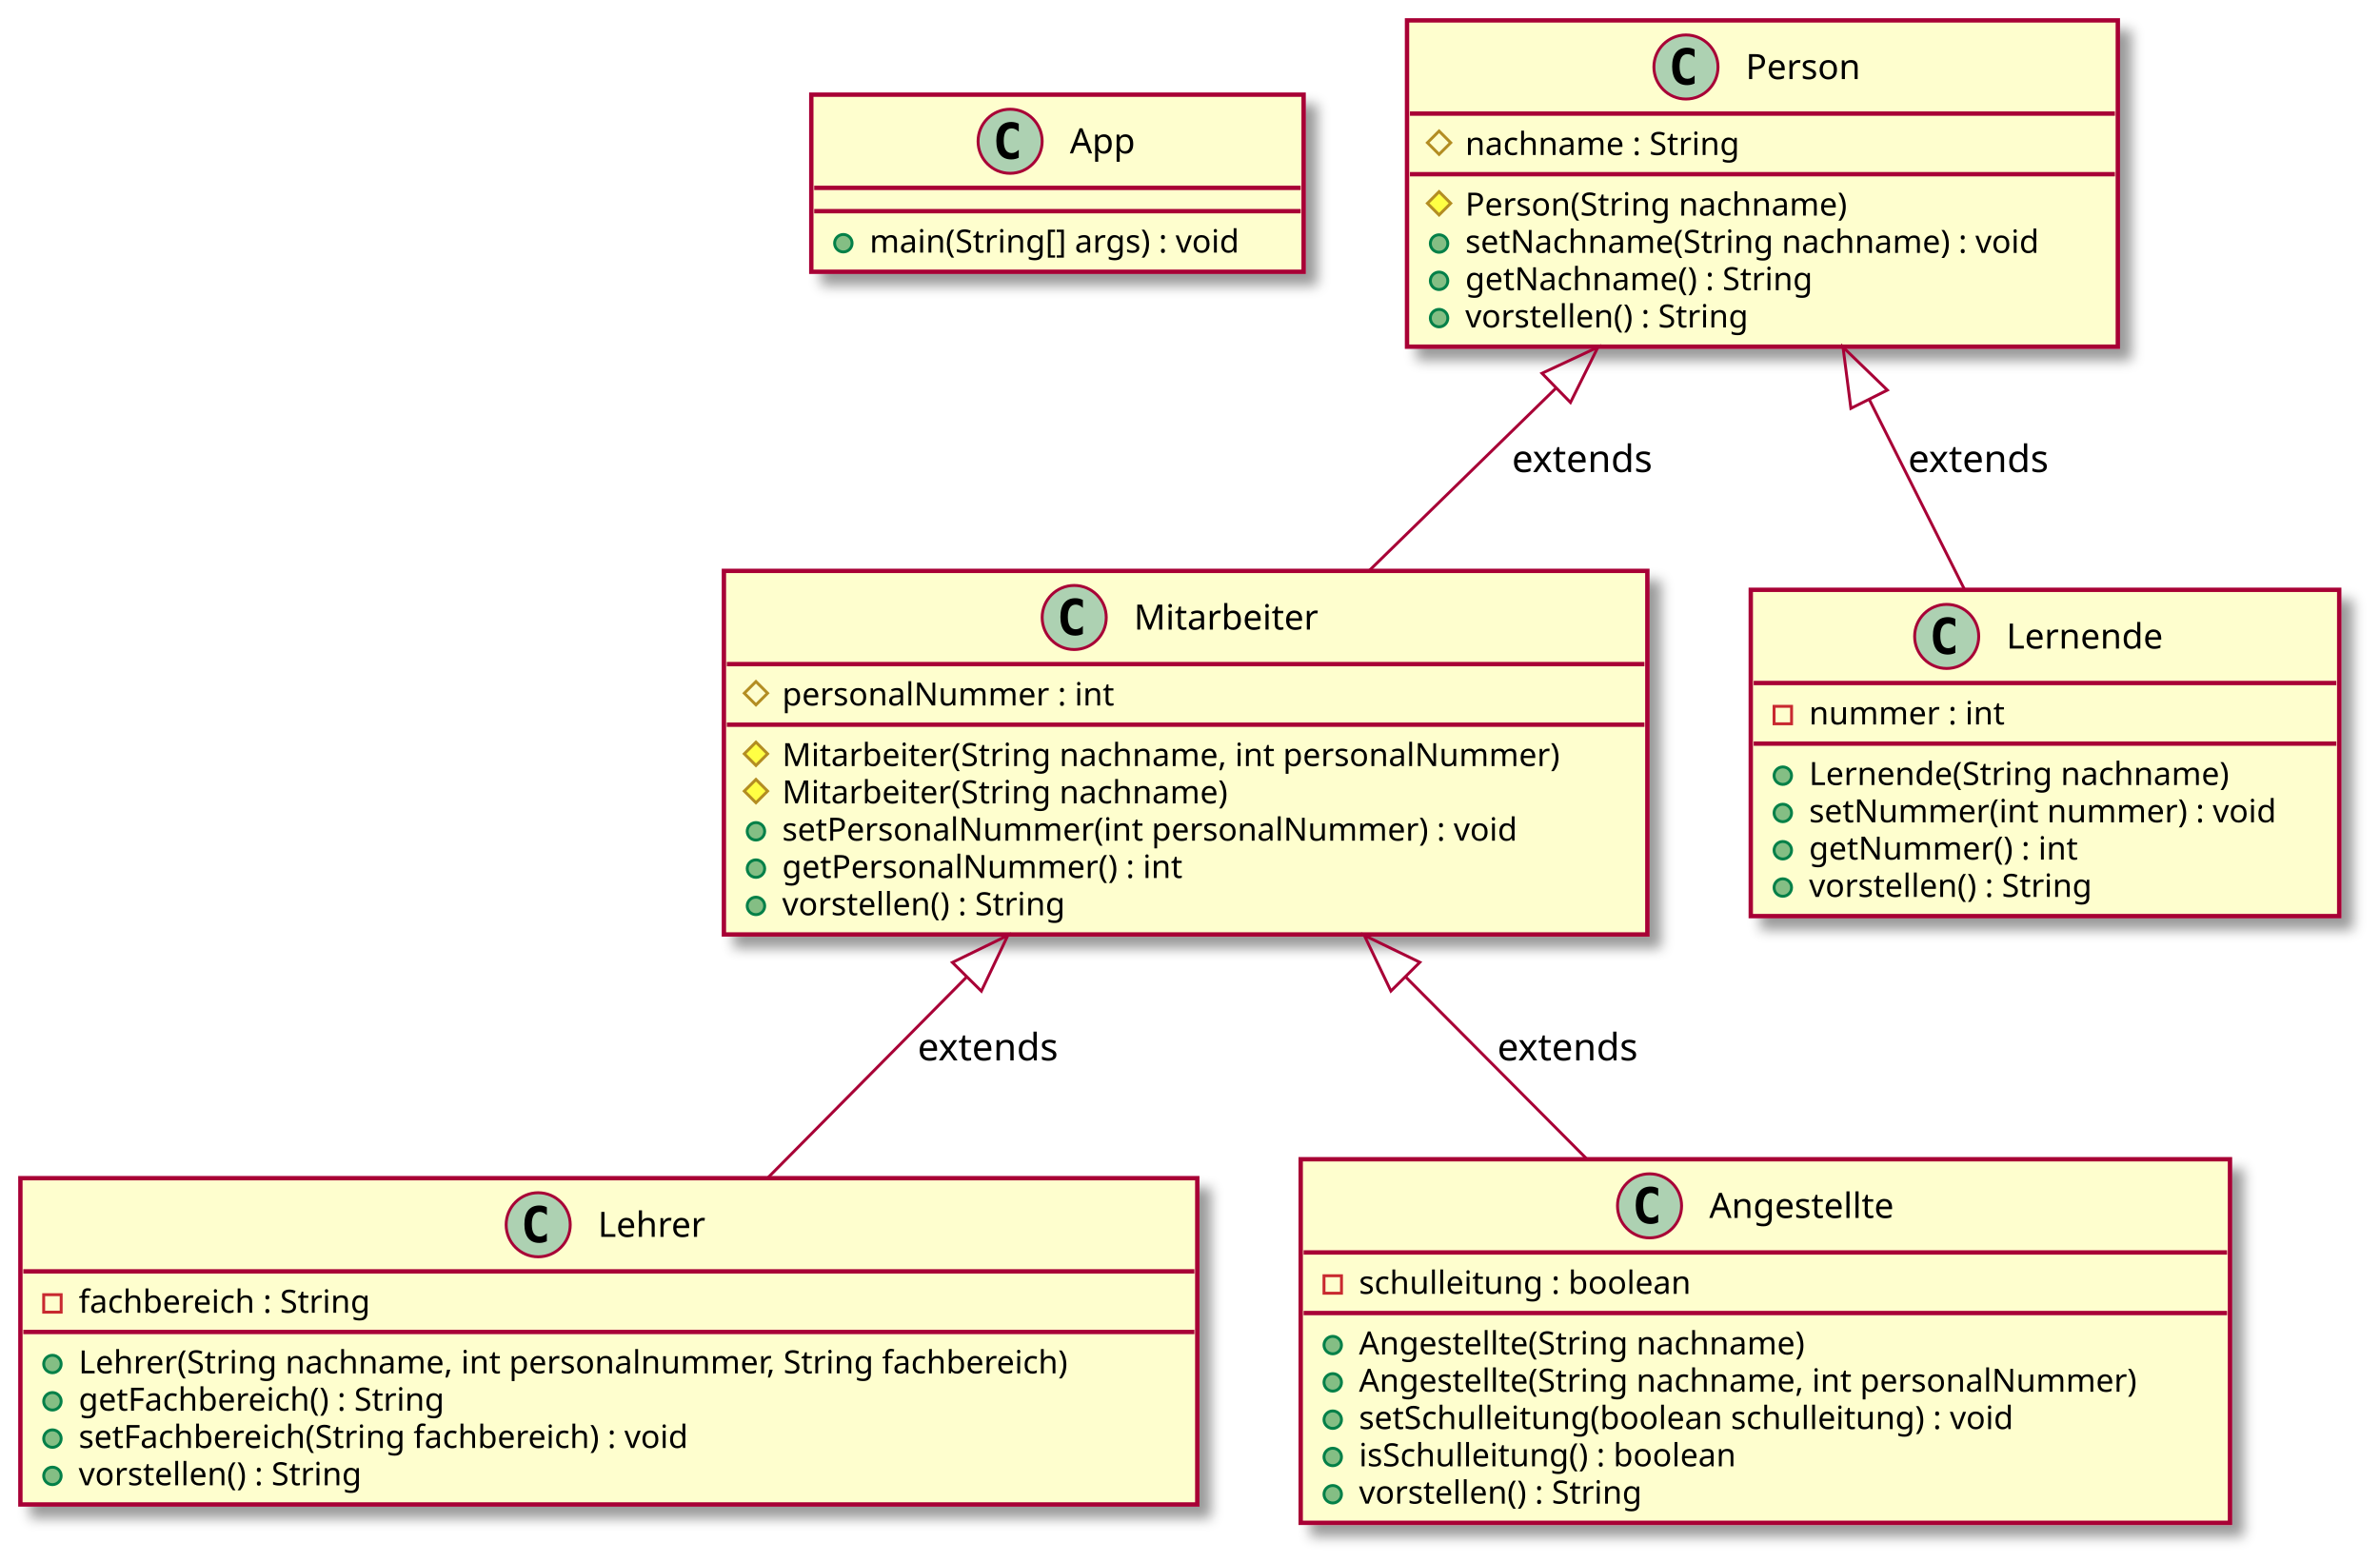
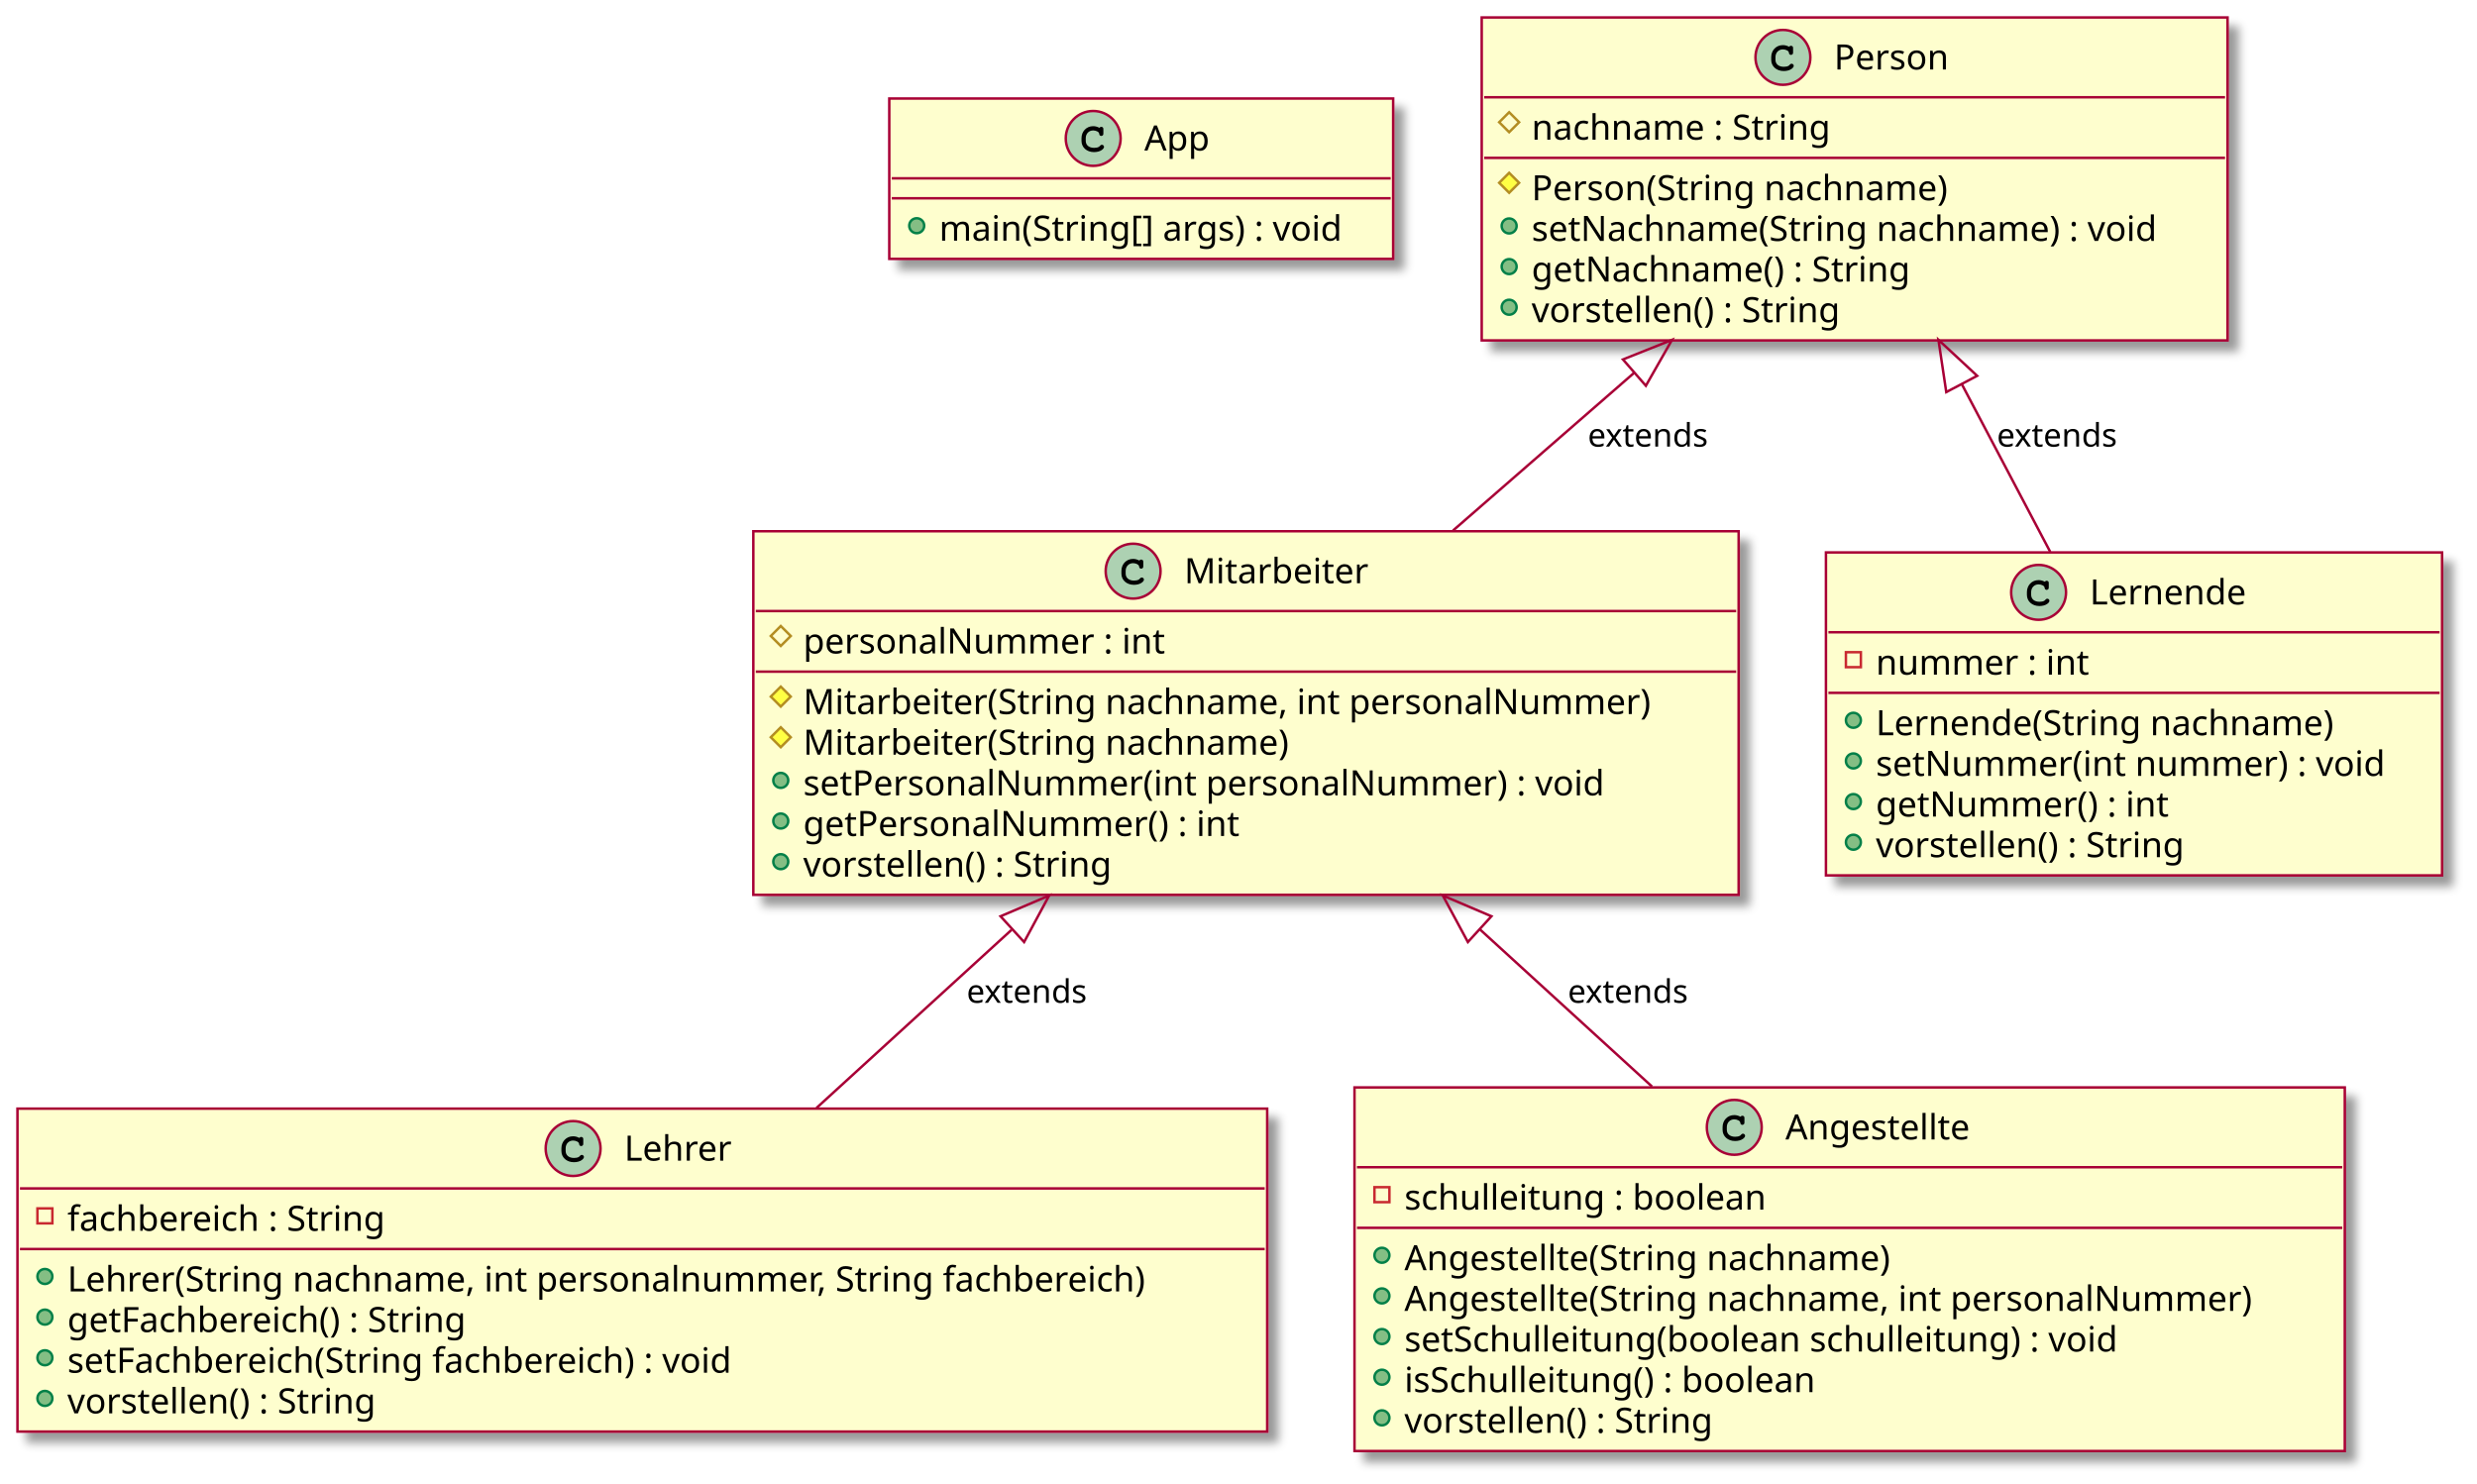
- <svg xmlns="http://www.w3.org/2000/svg" contentScriptType="application/ecmascript" contentStyleType="text/css" height="536px" preserveAspectRatio="none" style="width:817px;height:536px;background:#FFFFFF;" version="1.1" viewBox="0 0 817 536" width="817px" zoomAndPan="magnify">
+ <svg xmlns="http://www.w3.org/2000/svg" contentStyleType="text/css" height="595px" preserveAspectRatio="none" style="width:993px;height:595px;background:#FFFFFF;" version="1.1" viewBox="0 0 993 595" width="993px" zoomAndPan="magnify">
  <defs>
-     <filter height="300%" id="f7f2cm9ciohlc" width="300%" x="-1" y="-1">
+     <filter height="300%" id="fwn3jv5fwcq51" width="300%" x="-1" y="-1">
      <feGaussianBlur result="blurOut" stdDeviation="2.0" />
      <feColorMatrix in="blurOut" result="blurOut2" type="matrix" values="0 0 0 0 0 0 0 0 0 0 0 0 0 0 0 0 0 0 .4 0" />
      <feOffset dx="4.0" dy="4.0" in="blurOut2" result="blurOut3" />
      <feBlend in="SourceGraphic" in2="blurOut3" mode="normal" />
    </filter>
  </defs>
  <g>
-     <rect codeLine="1" fill="#FEFECE" filter="url(#f7f2cm9ciohlc)" height="60.805" id="App" style="stroke:#A80036;stroke-width:1.5;" width="169" x="278.5" y="32.5" />
-     <ellipse cx="346.75" cy="48.5" fill="#ADD1B2" rx="11" ry="11" style="stroke:#A80036;stroke-width:1.0;" />
-     <path d="M349.719,54.141 Q349.141,54.438 348.5,54.578 Q347.859,54.734 347.156,54.734 Q344.656,54.734 343.328,53.094 Q342.016,51.438 342.016,48.312 Q342.016,45.188 343.328,43.531 Q344.656,41.875 347.156,41.875 Q347.859,41.875 348.5,42.031 Q349.156,42.188 349.719,42.484 L349.719,45.203 Q349.094,44.625 348.5,44.359 Q347.906,44.078 347.281,44.078 Q345.938,44.078 345.25,45.156 Q344.562,46.219 344.562,48.312 Q344.562,50.406 345.25,51.484 Q345.938,52.547 347.281,52.547 Q347.906,52.547 348.5,52.281 Q349.094,52 349.719,51.422 L349.719,54.141 Z " fill="#000000" />
-     <text fill="#000000" font-family="sans-serif" font-size="12" lengthAdjust="spacing" textLength="24" x="367.25" y="52.654">App</text>
-     <line style="stroke:#A80036;stroke-width:1.5;" x1="279.5" x2="446.5" y1="64.5" y2="64.5" />
-     <line style="stroke:#A80036;stroke-width:1.5;" x1="279.5" x2="446.5" y1="72.5" y2="72.5" />
-     <ellipse cx="289.5" cy="83.5" fill="#84BE84" rx="3" ry="3" style="stroke:#038048;stroke-width:1.0;" />
-     <text fill="#000000" font-family="sans-serif" font-size="11" lengthAdjust="spacing" textLength="143" x="298.5" y="86.71">main(String[] args) : void</text>
-     <rect codeLine="4" fill="#FEFECE" filter="url(#f7f2cm9ciohlc)" height="112.023" id="Person" style="stroke:#A80036;stroke-width:1.5;" width="244" x="483" y="7" />
-     <ellipse cx="578.75" cy="23" fill="#ADD1B2" rx="11" ry="11" style="stroke:#A80036;stroke-width:1.0;" />
-     <path d="M581.719,28.641 Q581.141,28.938 580.5,29.078 Q579.859,29.234 579.156,29.234 Q576.656,29.234 575.328,27.594 Q574.016,25.938 574.016,22.812 Q574.016,19.688 575.328,18.031 Q576.656,16.375 579.156,16.375 Q579.859,16.375 580.5,16.531 Q581.156,16.688 581.719,16.984 L581.719,19.703 Q581.094,19.125 580.5,18.859 Q579.906,18.578 579.281,18.578 Q577.938,18.578 577.25,19.656 Q576.562,20.719 576.562,22.812 Q576.562,24.906 577.25,25.984 Q577.938,27.047 579.281,27.047 Q579.906,27.047 580.5,26.781 Q581.094,26.5 581.719,25.922 L581.719,28.641 Z " fill="#000000" />
-     <text fill="#000000" font-family="sans-serif" font-size="12" lengthAdjust="spacing" textLength="44" x="599.25" y="27.154">Person</text>
-     <line style="stroke:#A80036;stroke-width:1.5;" x1="484" x2="726" y1="39" y2="39" />
-     <polygon fill="none" points="494,45,498,49,494,53,490,49" style="stroke:#B38D22;stroke-width:1.0;" />
-     <text fill="#000000" font-family="sans-serif" font-size="11" lengthAdjust="spacing" textLength="105" x="503" y="53.21">nachname : String</text>
-     <line style="stroke:#A80036;stroke-width:1.5;" x1="484" x2="726" y1="59.805" y2="59.805" />
-     <polygon fill="#FFFF44" points="494,65.805,498,69.805,494,73.805,490,69.805" style="stroke:#B38D22;stroke-width:1.0;" />
-     <text fill="#000000" font-family="sans-serif" font-size="11" lengthAdjust="spacing" textLength="145" x="503" y="74.015">Person(String nachname)</text>
-     <ellipse cx="494" cy="83.609" fill="#84BE84" rx="3" ry="3" style="stroke:#038048;stroke-width:1.0;" />
-     <text fill="#000000" font-family="sans-serif" font-size="11" lengthAdjust="spacing" textLength="218" x="503" y="86.82">setNachname(String nachname) : void</text>
-     <ellipse cx="494" cy="96.414" fill="#84BE84" rx="3" ry="3" style="stroke:#038048;stroke-width:1.0;" />
-     <text fill="#000000" font-family="sans-serif" font-size="11" lengthAdjust="spacing" textLength="132" x="503" y="99.624">getNachname() : String</text>
-     <ellipse cx="494" cy="109.219" fill="#84BE84" rx="3" ry="3" style="stroke:#038048;stroke-width:1.0;" />
-     <text fill="#000000" font-family="sans-serif" font-size="11" lengthAdjust="spacing" textLength="110" x="503" y="112.429">vorstellen() : String</text>
-     <rect codeLine="11" fill="#FEFECE" filter="url(#f7f2cm9ciohlc)" height="124.828" id="Mitarbeiter" style="stroke:#A80036;stroke-width:1.5;" width="317" x="248.5" y="196" />
-     <ellipse cx="368.75" cy="212" fill="#ADD1B2" rx="11" ry="11" style="stroke:#A80036;stroke-width:1.0;" />
-     <path d="M371.719,217.641 Q371.141,217.938 370.5,218.078 Q369.859,218.234 369.156,218.234 Q366.656,218.234 365.328,216.594 Q364.016,214.938 364.016,211.812 Q364.016,208.688 365.328,207.031 Q366.656,205.375 369.156,205.375 Q369.859,205.375 370.5,205.531 Q371.156,205.688 371.719,205.984 L371.719,208.703 Q371.094,208.125 370.5,207.859 Q369.906,207.578 369.281,207.578 Q367.938,207.578 367.25,208.656 Q366.562,209.719 366.562,211.812 Q366.562,213.906 367.25,214.984 Q367.938,216.047 369.281,216.047 Q369.906,216.047 370.5,215.781 Q371.094,215.5 371.719,214.922 L371.719,217.641 Z " fill="#000000" />
-     <text fill="#000000" font-family="sans-serif" font-size="12" lengthAdjust="spacing" textLength="68" x="389.25" y="216.154">Mitarbeiter</text>
-     <line style="stroke:#A80036;stroke-width:1.5;" x1="249.5" x2="564.5" y1="228" y2="228" />
-     <polygon fill="none" points="259.5,234,263.5,238,259.5,242,255.5,238" style="stroke:#B38D22;stroke-width:1.0;" />
-     <text fill="#000000" font-family="sans-serif" font-size="11" lengthAdjust="spacing" textLength="125" x="268.5" y="242.21">personalNummer : int</text>
-     <line style="stroke:#A80036;stroke-width:1.5;" x1="249.5" x2="564.5" y1="248.805" y2="248.805" />
-     <polygon fill="#FFFF44" points="259.5,254.805,263.5,258.805,259.5,262.805,255.5,258.805" style="stroke:#B38D22;stroke-width:1.0;" />
-     <text fill="#000000" font-family="sans-serif" font-size="11" lengthAdjust="spacing" textLength="291" x="268.5" y="263.015">Mitarbeiter(String nachname, int personalNummer)</text>
-     <polygon fill="#FFFF44" points="259.5,267.609,263.5,271.609,259.5,275.609,255.5,271.609" style="stroke:#B38D22;stroke-width:1.0;" />
-     <text fill="#000000" font-family="sans-serif" font-size="11" lengthAdjust="spacing" textLength="166" x="268.5" y="275.82">Mitarbeiter(String nachname)</text>
-     <ellipse cx="259.5" cy="285.414" fill="#84BE84" rx="3" ry="3" style="stroke:#038048;stroke-width:1.0;" />
-     <text fill="#000000" font-family="sans-serif" font-size="11" lengthAdjust="spacing" textLength="277" x="268.5" y="288.625">setPersonalNummer(int personalNummer) : void</text>
-     <ellipse cx="259.5" cy="298.219" fill="#84BE84" rx="3" ry="3" style="stroke:#038048;stroke-width:1.0;" />
-     <text fill="#000000" font-family="sans-serif" font-size="11" lengthAdjust="spacing" textLength="151" x="268.5" y="301.429">getPersonalNummer() : int</text>
-     <ellipse cx="259.5" cy="311.023" fill="#84BE84" rx="3" ry="3" style="stroke:#038048;stroke-width:1.0;" />
-     <text fill="#000000" font-family="sans-serif" font-size="11" lengthAdjust="spacing" textLength="110" x="268.5" y="314.234">vorstellen() : String</text>
-     <rect codeLine="19" fill="#FEFECE" filter="url(#f7f2cm9ciohlc)" height="112.023" id="Lehrer" style="stroke:#A80036;stroke-width:1.5;" width="404" x="7" y="404.5" />
-     <ellipse cx="184.75" cy="420.5" fill="#ADD1B2" rx="11" ry="11" style="stroke:#A80036;stroke-width:1.0;" />
-     <path d="M187.719,426.141 Q187.141,426.438 186.5,426.578 Q185.859,426.734 185.156,426.734 Q182.656,426.734 181.328,425.094 Q180.016,423.438 180.016,420.312 Q180.016,417.188 181.328,415.531 Q182.656,413.875 185.156,413.875 Q185.859,413.875 186.5,414.031 Q187.156,414.188 187.719,414.484 L187.719,417.203 Q187.094,416.625 186.5,416.359 Q185.906,416.078 185.281,416.078 Q183.938,416.078 183.25,417.156 Q182.562,418.219 182.562,420.312 Q182.562,422.406 183.25,423.484 Q183.938,424.547 185.281,424.547 Q185.906,424.547 186.5,424.281 Q187.094,424 187.719,423.422 L187.719,426.141 Z " fill="#000000" />
-     <text fill="#000000" font-family="sans-serif" font-size="12" lengthAdjust="spacing" textLength="40" x="205.25" y="424.654">Lehrer</text>
-     <line style="stroke:#A80036;stroke-width:1.5;" x1="8" x2="410" y1="436.5" y2="436.5" />
-     <rect fill="none" height="6" style="stroke:#C82930;stroke-width:1.0;" width="6" x="15" y="444.5" />
-     <text fill="#000000" font-family="sans-serif" font-size="11" lengthAdjust="spacing" textLength="112" x="27" y="450.71">fachbereich : String</text>
-     <line style="stroke:#A80036;stroke-width:1.5;" x1="8" x2="410" y1="457.305" y2="457.305" />
-     <ellipse cx="18" cy="468.305" fill="#84BE84" rx="3" ry="3" style="stroke:#038048;stroke-width:1.0;" />
-     <text fill="#000000" font-family="sans-serif" font-size="11" lengthAdjust="spacing" textLength="378" x="27" y="471.515">Lehrer(String nachname, int personalnummer, String fachbereich)</text>
-     <ellipse cx="18" cy="481.109" fill="#84BE84" rx="3" ry="3" style="stroke:#038048;stroke-width:1.0;" />
-     <text fill="#000000" font-family="sans-serif" font-size="11" lengthAdjust="spacing" textLength="140" x="27" y="484.32">getFachbereich() : String</text>
-     <ellipse cx="18" cy="493.914" fill="#84BE84" rx="3" ry="3" style="stroke:#038048;stroke-width:1.0;" />
-     <text fill="#000000" font-family="sans-serif" font-size="11" lengthAdjust="spacing" textLength="233" x="27" y="497.125">setFachbereich(String fachbereich) : void</text>
-     <ellipse cx="18" cy="506.719" fill="#84BE84" rx="3" ry="3" style="stroke:#038048;stroke-width:1.0;" />
-     <text fill="#000000" font-family="sans-serif" font-size="11" lengthAdjust="spacing" textLength="110" x="27" y="509.929">vorstellen() : String</text>
-     <rect codeLine="26" fill="#FEFECE" filter="url(#f7f2cm9ciohlc)" height="124.828" id="Angestellte" style="stroke:#A80036;stroke-width:1.5;" width="319" x="446.5" y="398" />
-     <ellipse cx="566.25" cy="414" fill="#ADD1B2" rx="11" ry="11" style="stroke:#A80036;stroke-width:1.0;" />
-     <path d="M569.219,419.641 Q568.641,419.938 568,420.078 Q567.359,420.234 566.656,420.234 Q564.156,420.234 562.828,418.594 Q561.516,416.938 561.516,413.812 Q561.516,410.688 562.828,409.031 Q564.156,407.375 566.656,407.375 Q567.359,407.375 568,407.531 Q568.656,407.688 569.219,407.984 L569.219,410.703 Q568.594,410.125 568,409.859 Q567.406,409.578 566.781,409.578 Q565.438,409.578 564.75,410.656 Q564.062,411.719 564.062,413.812 Q564.062,415.906 564.75,416.984 Q565.438,418.047 566.781,418.047 Q567.406,418.047 568,417.781 Q568.594,417.5 569.219,416.922 L569.219,419.641 Z " fill="#000000" />
-     <text fill="#000000" font-family="sans-serif" font-size="12" lengthAdjust="spacing" textLength="71" x="586.75" y="418.154">Angestellte</text>
-     <line style="stroke:#A80036;stroke-width:1.5;" x1="447.5" x2="764.5" y1="430" y2="430" />
-     <rect fill="none" height="6" style="stroke:#C82930;stroke-width:1.0;" width="6" x="454.5" y="438" />
-     <text fill="#000000" font-family="sans-serif" font-size="11" lengthAdjust="spacing" textLength="125" x="466.5" y="444.21">schulleitung : boolean</text>
-     <line style="stroke:#A80036;stroke-width:1.5;" x1="447.5" x2="764.5" y1="450.805" y2="450.805" />
-     <ellipse cx="457.5" cy="461.805" fill="#84BE84" rx="3" ry="3" style="stroke:#038048;stroke-width:1.0;" />
-     <text fill="#000000" font-family="sans-serif" font-size="11" lengthAdjust="spacing" textLength="168" x="466.5" y="465.015">Angestellte(String nachname)</text>
-     <ellipse cx="457.5" cy="474.609" fill="#84BE84" rx="3" ry="3" style="stroke:#038048;stroke-width:1.0;" />
-     <text fill="#000000" font-family="sans-serif" font-size="11" lengthAdjust="spacing" textLength="293" x="466.5" y="477.82">Angestellte(String nachname, int personalNummer)</text>
-     <ellipse cx="457.5" cy="487.414" fill="#84BE84" rx="3" ry="3" style="stroke:#038048;stroke-width:1.0;" />
-     <text fill="#000000" font-family="sans-serif" font-size="11" lengthAdjust="spacing" textLength="247" x="466.5" y="490.625">setSchulleitung(boolean schulleitung) : void</text>
-     <ellipse cx="457.5" cy="500.219" fill="#84BE84" rx="3" ry="3" style="stroke:#038048;stroke-width:1.0;" />
-     <text fill="#000000" font-family="sans-serif" font-size="11" lengthAdjust="spacing" textLength="144" x="466.5" y="503.429">isSchulleitung() : boolean</text>
-     <ellipse cx="457.5" cy="513.023" fill="#84BE84" rx="3" ry="3" style="stroke:#038048;stroke-width:1.0;" />
-     <text fill="#000000" font-family="sans-serif" font-size="11" lengthAdjust="spacing" textLength="110" x="466.5" y="516.234">vorstellen() : String</text>
-     <rect codeLine="34" fill="#FEFECE" filter="url(#f7f2cm9ciohlc)" height="112.023" id="Lernende" style="stroke:#A80036;stroke-width:1.5;" width="202" x="601" y="202.5" />
-     <ellipse cx="668.25" cy="218.5" fill="#ADD1B2" rx="11" ry="11" style="stroke:#A80036;stroke-width:1.0;" />
-     <path d="M671.219,224.141 Q670.641,224.438 670,224.578 Q669.359,224.734 668.656,224.734 Q666.156,224.734 664.828,223.094 Q663.516,221.438 663.516,218.312 Q663.516,215.188 664.828,213.531 Q666.156,211.875 668.656,211.875 Q669.359,211.875 670,212.031 Q670.656,212.188 671.219,212.484 L671.219,215.203 Q670.594,214.625 670,214.359 Q669.406,214.078 668.781,214.078 Q667.438,214.078 666.75,215.156 Q666.062,216.219 666.062,218.312 Q666.062,220.406 666.75,221.484 Q667.438,222.547 668.781,222.547 Q669.406,222.547 670,222.281 Q670.594,222 671.219,221.422 L671.219,224.141 Z " fill="#000000" />
-     <text fill="#000000" font-family="sans-serif" font-size="12" lengthAdjust="spacing" textLength="59" x="688.75" y="222.654">Lernende</text>
-     <line style="stroke:#A80036;stroke-width:1.5;" x1="602" x2="802" y1="234.5" y2="234.5" />
-     <rect fill="none" height="6" style="stroke:#C82930;stroke-width:1.0;" width="6" x="609" y="242.5" />
-     <text fill="#000000" font-family="sans-serif" font-size="11" lengthAdjust="spacing" textLength="74" x="621" y="248.71">nummer : int</text>
-     <line style="stroke:#A80036;stroke-width:1.5;" x1="602" x2="802" y1="255.305" y2="255.305" />
-     <ellipse cx="612" cy="266.305" fill="#84BE84" rx="3" ry="3" style="stroke:#038048;stroke-width:1.0;" />
-     <text fill="#000000" font-family="sans-serif" font-size="11" lengthAdjust="spacing" textLength="158" x="621" y="269.515">Lernende(String nachname)</text>
-     <ellipse cx="612" cy="279.109" fill="#84BE84" rx="3" ry="3" style="stroke:#038048;stroke-width:1.0;" />
-     <text fill="#000000" font-family="sans-serif" font-size="11" lengthAdjust="spacing" textLength="176" x="621" y="282.32">setNummer(int nummer) : void</text>
-     <ellipse cx="612" cy="291.914" fill="#84BE84" rx="3" ry="3" style="stroke:#038048;stroke-width:1.0;" />
-     <text fill="#000000" font-family="sans-serif" font-size="11" lengthAdjust="spacing" textLength="101" x="621" y="295.125">getNummer() : int</text>
-     <ellipse cx="612" cy="304.719" fill="#84BE84" rx="3" ry="3" style="stroke:#038048;stroke-width:1.0;" />
-     <text fill="#000000" font-family="sans-serif" font-size="11" lengthAdjust="spacing" textLength="110" x="621" y="307.929">vorstellen() : String</text>
-     <path codeLine="42" d="M534.07,133.32 C513.19,153.72 490.51,175.89 470.16,195.77 " fill="none" id="Person-backto-Mitarbeiter" style="stroke:#A80036;stroke-width:1.0;" />
-     <polygon fill="none" points="529.33,128.16,548.53,119.19,539.11,138.18,529.33,128.16" style="stroke:#A80036;stroke-width:1.0;" />
-     <text fill="#000000" font-family="sans-serif" font-size="13" lengthAdjust="spacing" textLength="51" x="519" y="162.067">extends</text>
-     <path codeLine="43" d="M641.7,137.2 C652.51,158.77 664.15,182 674.3,202.24 " fill="none" id="Person-backto-Lernende" style="stroke:#A80036;stroke-width:1.0;" />
-     <polygon fill="none" points="635.37,140.21,632.67,119.19,647.89,133.93,635.37,140.21" style="stroke:#A80036;stroke-width:1.0;" />
-     <text fill="#000000" font-family="sans-serif" font-size="13" lengthAdjust="spacing" textLength="51" x="655" y="162.067">extends</text>
-     <path codeLine="44" d="M331.8,335.46 C309.18,358.31 284.8,382.94 263.77,404.18 " fill="none" id="Mitarbeiter-backto-Lehrer" style="stroke:#A80036;stroke-width:1.0;" />
-     <polygon fill="none" points="326.93,330.43,345.98,321.14,336.88,340.28,326.93,330.43" style="stroke:#A80036;stroke-width:1.0;" />
-     <text fill="#000000" font-family="sans-serif" font-size="13" lengthAdjust="spacing" textLength="51" x="315" y="364.067">extends</text>
-     <path codeLine="45" d="M482.57,335.45 C503.04,356.02 524.94,378.03 544.53,397.72 " fill="none" id="Mitarbeiter-backto-Angestellte" style="stroke:#A80036;stroke-width:1.0;" />
-     <polygon fill="none" points="477.47,340.25,468.33,321.14,487.4,330.38,477.47,340.25" style="stroke:#A80036;stroke-width:1.0;" />
-     <text fill="#000000" font-family="sans-serif" font-size="13" lengthAdjust="spacing" textLength="51" x="514" y="364.067">extends</text>
+     <g id="elem_App">
+       <rect codeLine="2" fill="#FEFECE" filter="url(#fwn3jv5fwcq51)" height="64.297" id="App" style="stroke:#A80036;stroke-width:1.0;" width="202" x="356.5" y="39.5" />
+       <ellipse cx="438.25" cy="55.5" fill="#ADD1B2" rx="11" ry="11" style="stroke:#A80036;stroke-width:1.0;" />
+       <path d="M440.594,51.172 C439.656,50.734 439.062,50.594 438.188,50.594 C435.562,50.594 433.562,52.672 433.562,55.391 L433.562,56.516 C433.562,59.094 435.672,60.984 438.562,60.984 C439.781,60.984 440.938,60.688 441.688,60.141 C442.266,59.734 442.594,59.281 442.594,58.891 C442.594,58.438 442.203,58.047 441.734,58.047 C441.516,58.047 441.312,58.125 441.125,58.312 C440.672,58.797 440.672,58.797 440.484,58.891 C440.062,59.156 439.375,59.281 438.609,59.281 C436.562,59.281 435.266,58.188 435.266,56.484 L435.266,55.391 C435.266,53.609 436.516,52.297 438.25,52.297 C438.828,52.297 439.438,52.453 439.906,52.703 C440.391,52.984 440.562,53.203 440.656,53.609 C440.719,54.016 440.75,54.141 440.891,54.266 C441.031,54.406 441.266,54.516 441.484,54.516 C441.75,54.516 442.016,54.375 442.188,54.156 C442.297,54 442.328,53.812 442.328,53.391 L442.328,51.969 C442.328,51.531 442.312,51.406 442.219,51.25 C442.062,50.984 441.781,50.844 441.484,50.844 C441.188,50.844 440.984,50.938 440.766,51.25 L440.594,51.172 Z " fill="#000000" />
+       <text fill="#000000" font-family="sans-serif" font-size="14" lengthAdjust="spacing" textLength="30" x="458.75" y="60.347">App</text>
+       <line style="stroke:#A80036;stroke-width:1.0;" x1="357.5" x2="557.5" y1="71.5" y2="71.5" />
+       <line style="stroke:#A80036;stroke-width:1.0;" x1="357.5" x2="557.5" y1="79.5" y2="79.5" />
+       <ellipse cx="367.5" cy="90.5" fill="#84BE84" rx="3" ry="3" style="stroke:#038048;stroke-width:1.0;" />
+       <text fill="#000000" font-family="sans-serif" font-size="14" lengthAdjust="spacing" textLength="176" x="376.5" y="96.495">main(String[] args) : void</text>
+     </g>
+     <g id="elem_Person">
+       <rect codeLine="5" fill="#FEFECE" filter="url(#fwn3jv5fwcq51)" height="129.484" id="Person" style="stroke:#A80036;stroke-width:1.0;" width="299" x="594" y="7" />
+       <ellipse cx="714.75" cy="23" fill="#ADD1B2" rx="11" ry="11" style="stroke:#A80036;stroke-width:1.0;" />
+       <path d="M717.094,18.672 C716.156,18.234 715.562,18.094 714.688,18.094 C712.062,18.094 710.062,20.172 710.062,22.891 L710.062,24.016 C710.062,26.594 712.172,28.484 715.062,28.484 C716.281,28.484 717.438,28.188 718.188,27.641 C718.766,27.234 719.094,26.781 719.094,26.391 C719.094,25.938 718.703,25.547 718.234,25.547 C718.016,25.547 717.812,25.625 717.625,25.812 C717.172,26.297 717.172,26.297 716.984,26.391 C716.562,26.656 715.875,26.781 715.109,26.781 C713.062,26.781 711.766,25.688 711.766,23.984 L711.766,22.891 C711.766,21.109 713.016,19.797 714.75,19.797 C715.328,19.797 715.938,19.953 716.406,20.203 C716.891,20.484 717.062,20.703 717.156,21.109 C717.219,21.516 717.25,21.641 717.391,21.766 C717.531,21.906 717.766,22.016 717.984,22.016 C718.25,22.016 718.516,21.875 718.688,21.656 C718.797,21.5 718.828,21.312 718.828,20.891 L718.828,19.469 C718.828,19.031 718.812,18.906 718.719,18.75 C718.562,18.484 718.281,18.344 717.984,18.344 C717.688,18.344 717.484,18.438 717.266,18.75 L717.094,18.672 Z " fill="#000000" />
+       <text fill="#000000" font-family="sans-serif" font-size="14" lengthAdjust="spacing" textLength="49" x="735.25" y="27.847">Person</text>
+       <line style="stroke:#A80036;stroke-width:1.0;" x1="595" x2="892" y1="39" y2="39" />
+       <polygon fill="none" points="605,45,609,49,605,53,601,49" style="stroke:#B38D22;stroke-width:1.0;" />
+       <text fill="#000000" font-family="sans-serif" font-size="14" lengthAdjust="spacing" textLength="131" x="614" y="55.995">nachname : String</text>
+       <line style="stroke:#A80036;stroke-width:1.0;" x1="595" x2="892" y1="63.297" y2="63.297" />
+       <polygon fill="#FFFF44" points="605,69.297,609,73.297,605,77.297,601,73.297" style="stroke:#B38D22;stroke-width:1.0;" />
+       <text fill="#000000" font-family="sans-serif" font-size="14" lengthAdjust="spacing" textLength="181" x="614" y="80.292">Person(String nachname)</text>
+       <ellipse cx="605" cy="90.594" fill="#84BE84" rx="3" ry="3" style="stroke:#038048;stroke-width:1.0;" />
+       <text fill="#000000" font-family="sans-serif" font-size="14" lengthAdjust="spacing" textLength="273" x="614" y="96.589">setNachname(String nachname) : void</text>
+       <ellipse cx="605" cy="106.891" fill="#84BE84" rx="3" ry="3" style="stroke:#038048;stroke-width:1.0;" />
+       <text fill="#000000" font-family="sans-serif" font-size="14" lengthAdjust="spacing" textLength="167" x="614" y="112.886">getNachname() : String</text>
+       <ellipse cx="605" cy="123.188" fill="#84BE84" rx="3" ry="3" style="stroke:#038048;stroke-width:1.0;" />
+       <text fill="#000000" font-family="sans-serif" font-size="14" lengthAdjust="spacing" textLength="139" x="614" y="129.183">vorstellen() : String</text>
+     </g>
+     <g id="elem_Mitarbeiter">
+       <rect codeLine="12" fill="#FEFECE" filter="url(#fwn3jv5fwcq51)" height="145.781" id="Mitarbeiter" style="stroke:#A80036;stroke-width:1.0;" width="395" x="302" y="213" />
+       <ellipse cx="454.25" cy="229" fill="#ADD1B2" rx="11" ry="11" style="stroke:#A80036;stroke-width:1.0;" />
+       <path d="M456.594,224.672 C455.656,224.234 455.062,224.094 454.188,224.094 C451.562,224.094 449.562,226.172 449.562,228.891 L449.562,230.016 C449.562,232.594 451.672,234.484 454.562,234.484 C455.781,234.484 456.938,234.188 457.688,233.641 C458.266,233.234 458.594,232.781 458.594,232.391 C458.594,231.938 458.203,231.547 457.734,231.547 C457.516,231.547 457.312,231.625 457.125,231.812 C456.672,232.297 456.672,232.297 456.484,232.391 C456.062,232.656 455.375,232.781 454.609,232.781 C452.562,232.781 451.266,231.688 451.266,229.984 L451.266,228.891 C451.266,227.109 452.516,225.797 454.25,225.797 C454.828,225.797 455.438,225.953 455.906,226.203 C456.391,226.484 456.562,226.703 456.656,227.109 C456.719,227.516 456.75,227.641 456.891,227.766 C457.031,227.906 457.266,228.016 457.484,228.016 C457.75,228.016 458.016,227.875 458.188,227.656 C458.297,227.5 458.328,227.312 458.328,226.891 L458.328,225.469 C458.328,225.031 458.312,224.906 458.219,224.75 C458.062,224.484 457.781,224.344 457.484,224.344 C457.188,224.344 456.984,224.438 456.766,224.75 L456.594,224.672 Z " fill="#000000" />
+       <text fill="#000000" font-family="sans-serif" font-size="14" lengthAdjust="spacing" textLength="82" x="474.75" y="233.847">Mitarbeiter</text>
+       <line style="stroke:#A80036;stroke-width:1.0;" x1="303" x2="696" y1="245" y2="245" />
+       <polygon fill="none" points="313,251,317,255,313,259,309,255" style="stroke:#B38D22;stroke-width:1.0;" />
+       <text fill="#000000" font-family="sans-serif" font-size="14" lengthAdjust="spacing" textLength="156" x="322" y="261.995">personalNummer : int</text>
+       <line style="stroke:#A80036;stroke-width:1.0;" x1="303" x2="696" y1="269.297" y2="269.297" />
+       <polygon fill="#FFFF44" points="313,275.297,317,279.297,313,283.297,309,279.297" style="stroke:#B38D22;stroke-width:1.0;" />
+       <text fill="#000000" font-family="sans-serif" font-size="14" lengthAdjust="spacing" textLength="369" x="322" y="286.292">Mitarbeiter(String nachname, int personalNummer)</text>
+       <polygon fill="#FFFF44" points="313,291.594,317,295.594,313,299.594,309,295.594" style="stroke:#B38D22;stroke-width:1.0;" />
+       <text fill="#000000" font-family="sans-serif" font-size="14" lengthAdjust="spacing" textLength="214" x="322" y="302.589">Mitarbeiter(String nachname)</text>
+       <ellipse cx="313" cy="312.891" fill="#84BE84" rx="3" ry="3" style="stroke:#038048;stroke-width:1.0;" />
+       <text fill="#000000" font-family="sans-serif" font-size="14" lengthAdjust="spacing" textLength="345" x="322" y="318.886">setPersonalNummer(int personalNummer) : void</text>
+       <ellipse cx="313" cy="329.188" fill="#84BE84" rx="3" ry="3" style="stroke:#038048;stroke-width:1.0;" />
+       <text fill="#000000" font-family="sans-serif" font-size="14" lengthAdjust="spacing" textLength="190" x="322" y="335.183">getPersonalNummer() : int</text>
+       <ellipse cx="313" cy="345.484" fill="#84BE84" rx="3" ry="3" style="stroke:#038048;stroke-width:1.0;" />
+       <text fill="#000000" font-family="sans-serif" font-size="14" lengthAdjust="spacing" textLength="139" x="322" y="351.479">vorstellen() : String</text>
+     </g>
+     <g id="elem_Lehrer">
+       <rect codeLine="20" fill="#FEFECE" filter="url(#fwn3jv5fwcq51)" height="129.484" id="Lehrer" style="stroke:#A80036;stroke-width:1.0;" width="501" x="7" y="444.5" />
+       <ellipse cx="229.75" cy="460.5" fill="#ADD1B2" rx="11" ry="11" style="stroke:#A80036;stroke-width:1.0;" />
+       <path d="M232.094,456.172 C231.156,455.734 230.562,455.594 229.688,455.594 C227.062,455.594 225.062,457.672 225.062,460.391 L225.062,461.516 C225.062,464.094 227.172,465.984 230.062,465.984 C231.281,465.984 232.438,465.688 233.188,465.141 C233.766,464.734 234.094,464.281 234.094,463.891 C234.094,463.438 233.703,463.047 233.234,463.047 C233.016,463.047 232.812,463.125 232.625,463.312 C232.172,463.797 232.172,463.797 231.984,463.891 C231.562,464.156 230.875,464.281 230.109,464.281 C228.062,464.281 226.766,463.188 226.766,461.484 L226.766,460.391 C226.766,458.609 228.016,457.297 229.75,457.297 C230.328,457.297 230.938,457.453 231.406,457.703 C231.891,457.984 232.062,458.203 232.156,458.609 C232.219,459.016 232.25,459.141 232.391,459.266 C232.531,459.406 232.766,459.516 232.984,459.516 C233.25,459.516 233.516,459.375 233.688,459.156 C233.797,459 233.828,458.812 233.828,458.391 L233.828,456.969 C233.828,456.531 233.812,456.406 233.719,456.25 C233.562,455.984 233.281,455.844 232.984,455.844 C232.688,455.844 232.484,455.938 232.266,456.25 L232.094,456.172 Z " fill="#000000" />
+       <text fill="#000000" font-family="sans-serif" font-size="14" lengthAdjust="spacing" textLength="47" x="250.25" y="465.347">Lehrer</text>
+       <line style="stroke:#A80036;stroke-width:1.0;" x1="8" x2="507" y1="476.5" y2="476.5" />
+       <rect fill="none" height="6" style="stroke:#C82930;stroke-width:1.0;" width="6" x="15" y="484.5" />
+       <text fill="#000000" font-family="sans-serif" font-size="14" lengthAdjust="spacing" textLength="143" x="27" y="493.495">fachbereich : String</text>
+       <line style="stroke:#A80036;stroke-width:1.0;" x1="8" x2="507" y1="500.797" y2="500.797" />
+       <ellipse cx="18" cy="511.797" fill="#84BE84" rx="3" ry="3" style="stroke:#038048;stroke-width:1.0;" />
+       <text fill="#000000" font-family="sans-serif" font-size="14" lengthAdjust="spacing" textLength="475" x="27" y="517.792">Lehrer(String nachname, int personalnummer, String fachbereich)</text>
+       <ellipse cx="18" cy="528.094" fill="#84BE84" rx="3" ry="3" style="stroke:#038048;stroke-width:1.0;" />
+       <text fill="#000000" font-family="sans-serif" font-size="14" lengthAdjust="spacing" textLength="180" x="27" y="534.089">getFachbereich() : String</text>
+       <ellipse cx="18" cy="544.391" fill="#84BE84" rx="3" ry="3" style="stroke:#038048;stroke-width:1.0;" />
+       <text fill="#000000" font-family="sans-serif" font-size="14" lengthAdjust="spacing" textLength="298" x="27" y="550.386">setFachbereich(String fachbereich) : void</text>
+       <ellipse cx="18" cy="560.688" fill="#84BE84" rx="3" ry="3" style="stroke:#038048;stroke-width:1.0;" />
+       <text fill="#000000" font-family="sans-serif" font-size="14" lengthAdjust="spacing" textLength="139" x="27" y="566.683">vorstellen() : String</text>
+     </g>
+     <g id="elem_Angestellte">
+       <rect codeLine="27" fill="#FEFECE" filter="url(#fwn3jv5fwcq51)" height="145.781" id="Angestellte" style="stroke:#A80036;stroke-width:1.0;" width="397" x="543" y="436" />
+       <ellipse cx="695.25" cy="452" fill="#ADD1B2" rx="11" ry="11" style="stroke:#A80036;stroke-width:1.0;" />
+       <path d="M697.594,447.672 C696.656,447.234 696.062,447.094 695.188,447.094 C692.562,447.094 690.562,449.172 690.562,451.891 L690.562,453.016 C690.562,455.594 692.672,457.484 695.562,457.484 C696.781,457.484 697.938,457.188 698.688,456.641 C699.266,456.234 699.594,455.781 699.594,455.391 C699.594,454.938 699.203,454.547 698.734,454.547 C698.516,454.547 698.312,454.625 698.125,454.812 C697.672,455.297 697.672,455.297 697.484,455.391 C697.062,455.656 696.375,455.781 695.609,455.781 C693.562,455.781 692.266,454.688 692.266,452.984 L692.266,451.891 C692.266,450.109 693.516,448.797 695.25,448.797 C695.828,448.797 696.438,448.953 696.906,449.203 C697.391,449.484 697.562,449.703 697.656,450.109 C697.719,450.516 697.75,450.641 697.891,450.766 C698.031,450.906 698.266,451.016 698.484,451.016 C698.75,451.016 699.016,450.875 699.188,450.656 C699.297,450.5 699.328,450.312 699.328,449.891 L699.328,448.469 C699.328,448.031 699.312,447.906 699.219,447.75 C699.062,447.484 698.781,447.344 698.484,447.344 C698.188,447.344 697.984,447.438 697.766,447.75 L697.594,447.672 Z " fill="#000000" />
+       <text fill="#000000" font-family="sans-serif" font-size="14" lengthAdjust="spacing" textLength="84" x="715.75" y="456.847">Angestellte</text>
+       <line style="stroke:#A80036;stroke-width:1.0;" x1="544" x2="939" y1="468" y2="468" />
+       <rect fill="none" height="6" style="stroke:#C82930;stroke-width:1.0;" width="6" x="551" y="476" />
+       <text fill="#000000" font-family="sans-serif" font-size="14" lengthAdjust="spacing" textLength="157" x="563" y="484.995">schulleitung : boolean</text>
+       <line style="stroke:#A80036;stroke-width:1.0;" x1="544" x2="939" y1="492.297" y2="492.297" />
+       <ellipse cx="554" cy="503.297" fill="#84BE84" rx="3" ry="3" style="stroke:#038048;stroke-width:1.0;" />
+       <text fill="#000000" font-family="sans-serif" font-size="14" lengthAdjust="spacing" textLength="216" x="563" y="509.292">Angestellte(String nachname)</text>
+       <ellipse cx="554" cy="519.594" fill="#84BE84" rx="3" ry="3" style="stroke:#038048;stroke-width:1.0;" />
+       <text fill="#000000" font-family="sans-serif" font-size="14" lengthAdjust="spacing" textLength="371" x="563" y="525.589">Angestellte(String nachname, int personalNummer)</text>
+       <ellipse cx="554" cy="535.891" fill="#84BE84" rx="3" ry="3" style="stroke:#038048;stroke-width:1.0;" />
+       <text fill="#000000" font-family="sans-serif" font-size="14" lengthAdjust="spacing" textLength="312" x="563" y="541.886">setSchulleitung(boolean schulleitung) : void</text>
+       <ellipse cx="554" cy="552.188" fill="#84BE84" rx="3" ry="3" style="stroke:#038048;stroke-width:1.0;" />
+       <text fill="#000000" font-family="sans-serif" font-size="14" lengthAdjust="spacing" textLength="180" x="563" y="558.183">isSchulleitung() : boolean</text>
+       <ellipse cx="554" cy="568.484" fill="#84BE84" rx="3" ry="3" style="stroke:#038048;stroke-width:1.0;" />
+       <text fill="#000000" font-family="sans-serif" font-size="14" lengthAdjust="spacing" textLength="139" x="563" y="574.48">vorstellen() : String</text>
+     </g>
+     <g id="elem_Lernende">
+       <rect codeLine="35" fill="#FEFECE" filter="url(#fwn3jv5fwcq51)" height="129.484" id="Lernende" style="stroke:#A80036;stroke-width:1.0;" width="247" x="732" y="221.5" />
+       <ellipse cx="817.25" cy="237.5" fill="#ADD1B2" rx="11" ry="11" style="stroke:#A80036;stroke-width:1.0;" />
+       <path d="M819.594,233.172 C818.656,232.734 818.062,232.594 817.188,232.594 C814.562,232.594 812.562,234.672 812.562,237.391 L812.562,238.516 C812.562,241.094 814.672,242.984 817.562,242.984 C818.781,242.984 819.938,242.688 820.688,242.141 C821.266,241.734 821.594,241.281 821.594,240.891 C821.594,240.438 821.203,240.047 820.734,240.047 C820.516,240.047 820.312,240.125 820.125,240.312 C819.672,240.797 819.672,240.797 819.484,240.891 C819.062,241.156 818.375,241.281 817.609,241.281 C815.562,241.281 814.266,240.188 814.266,238.484 L814.266,237.391 C814.266,235.609 815.516,234.297 817.25,234.297 C817.828,234.297 818.438,234.453 818.906,234.703 C819.391,234.984 819.562,235.203 819.656,235.609 C819.719,236.016 819.75,236.141 819.891,236.266 C820.031,236.406 820.266,236.516 820.484,236.516 C820.75,236.516 821.016,236.375 821.188,236.156 C821.297,236 821.328,235.812 821.328,235.391 L821.328,233.969 C821.328,233.531 821.312,233.406 821.219,233.25 C821.062,232.984 820.781,232.844 820.484,232.844 C820.188,232.844 819.984,232.938 819.766,233.25 L819.594,233.172 Z " fill="#000000" />
+       <text fill="#000000" font-family="sans-serif" font-size="14" lengthAdjust="spacing" textLength="68" x="837.75" y="242.347">Lernende</text>
+       <line style="stroke:#A80036;stroke-width:1.0;" x1="733" x2="978" y1="253.5" y2="253.5" />
+       <rect fill="none" height="6" style="stroke:#C82930;stroke-width:1.0;" width="6" x="740" y="261.5" />
+       <text fill="#000000" font-family="sans-serif" font-size="14" lengthAdjust="spacing" textLength="93" x="752" y="270.495">nummer : int</text>
+       <line style="stroke:#A80036;stroke-width:1.0;" x1="733" x2="978" y1="277.797" y2="277.797" />
+       <ellipse cx="743" cy="288.797" fill="#84BE84" rx="3" ry="3" style="stroke:#038048;stroke-width:1.0;" />
+       <text fill="#000000" font-family="sans-serif" font-size="14" lengthAdjust="spacing" textLength="200" x="752" y="294.792">Lernende(String nachname)</text>
+       <ellipse cx="743" cy="305.094" fill="#84BE84" rx="3" ry="3" style="stroke:#038048;stroke-width:1.0;" />
+       <text fill="#000000" font-family="sans-serif" font-size="14" lengthAdjust="spacing" textLength="221" x="752" y="311.089">setNummer(int nummer) : void</text>
+       <ellipse cx="743" cy="321.391" fill="#84BE84" rx="3" ry="3" style="stroke:#038048;stroke-width:1.0;" />
+       <text fill="#000000" font-family="sans-serif" font-size="14" lengthAdjust="spacing" textLength="129" x="752" y="327.386">getNummer() : int</text>
+       <ellipse cx="743" cy="337.688" fill="#84BE84" rx="3" ry="3" style="stroke:#038048;stroke-width:1.0;" />
+       <text fill="#000000" font-family="sans-serif" font-size="14" lengthAdjust="spacing" textLength="139" x="752" y="343.683">vorstellen() : String</text>
+     </g>
+     <g id="link_Person_Mitarbeiter">
+       <path codeLine="43" d="M655.039,149.541 C631.363,170.16 605.861,192.37 582.493,212.721 " fill="none" id="Person-backto-Mitarbeiter" style="stroke:#A80036;stroke-width:1.0;" />
+       <polygon fill="none" points="650.613,144.113,670.292,136.257,659.807,154.671,650.613,144.113" style="stroke:#A80036;stroke-width:1.0;" />
+       <text fill="#000000" font-family="sans-serif" font-size="13" lengthAdjust="spacing" textLength="52" x="636.5" y="179.067">extends</text>
+     </g>
+     <g id="link_Person_Lernende">
+       <path codeLine="44" d="M786.512,154.108 C798.249,176.377 810.792,200.175 821.92,221.288 " fill="none" id="Person-backto-Lernende" style="stroke:#A80036;stroke-width:1.0;" />
+       <polygon fill="none" points="780.236,157.214,777.104,136.257,792.622,150.686,780.236,157.214" style="stroke:#A80036;stroke-width:1.0;" />
+       <text fill="#000000" font-family="sans-serif" font-size="13" lengthAdjust="spacing" textLength="52" x="800.5" y="179.067">extends</text>
+     </g>
+     <g id="link_Mitarbeiter_Lehrer">
+       <path codeLine="45" d="M405.515,372.83 C379.491,396.595 351.71,421.965 327.328,444.232 " fill="none" id="Mitarbeiter-backto-Lehrer" style="stroke:#A80036;stroke-width:1.0;" />
+       <polygon fill="none" points="401.106,367.376,420.595,359.058,410.547,377.714,401.106,367.376" style="stroke:#A80036;stroke-width:1.0;" />
+       <text fill="#000000" font-family="sans-serif" font-size="13" lengthAdjust="spacing" textLength="52" x="387.5" y="402.067">extends</text>
+     </g>
+     <g id="link_Mitarbeiter_Angestellte">
+       <path codeLine="46" d="M593.174,372.545 C616.005,393.395 640.205,415.495 662.288,435.662 " fill="none" id="Mitarbeiter-backto-Angestellte" style="stroke:#A80036;stroke-width:1.0;" />
+       <polygon fill="none" points="588.453,377.714,578.405,359.058,597.894,367.376,588.453,377.714" style="stroke:#A80036;stroke-width:1.0;" />
+       <text fill="#000000" font-family="sans-serif" font-size="13" lengthAdjust="spacing" textLength="52" x="628.5" y="402.067">extends</text>
+     </g>
  </g>
</svg>
